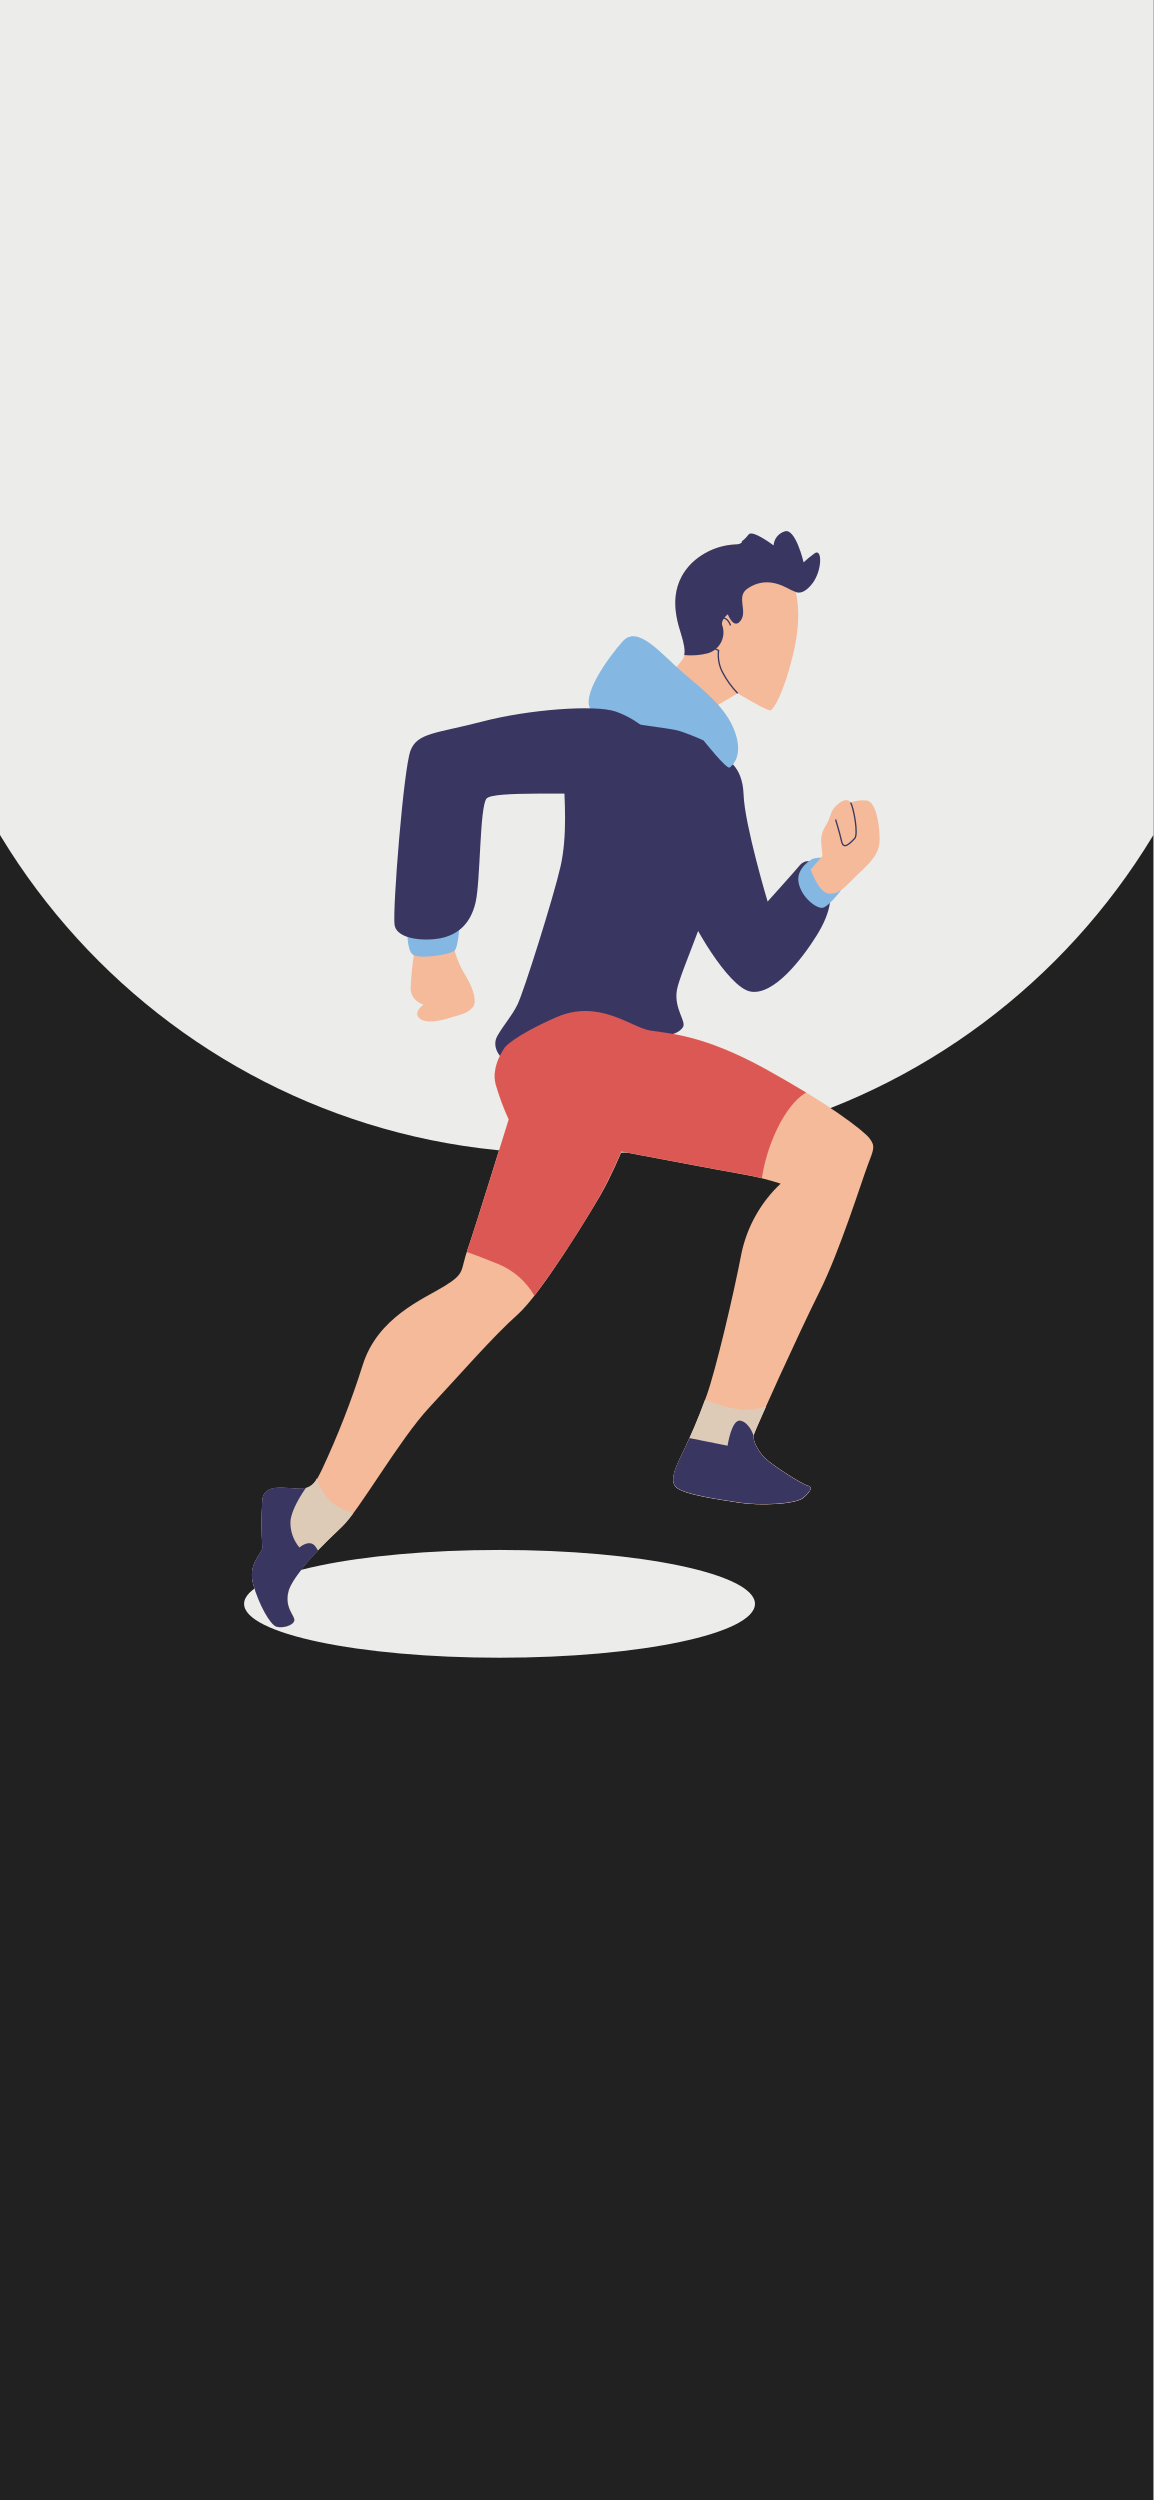
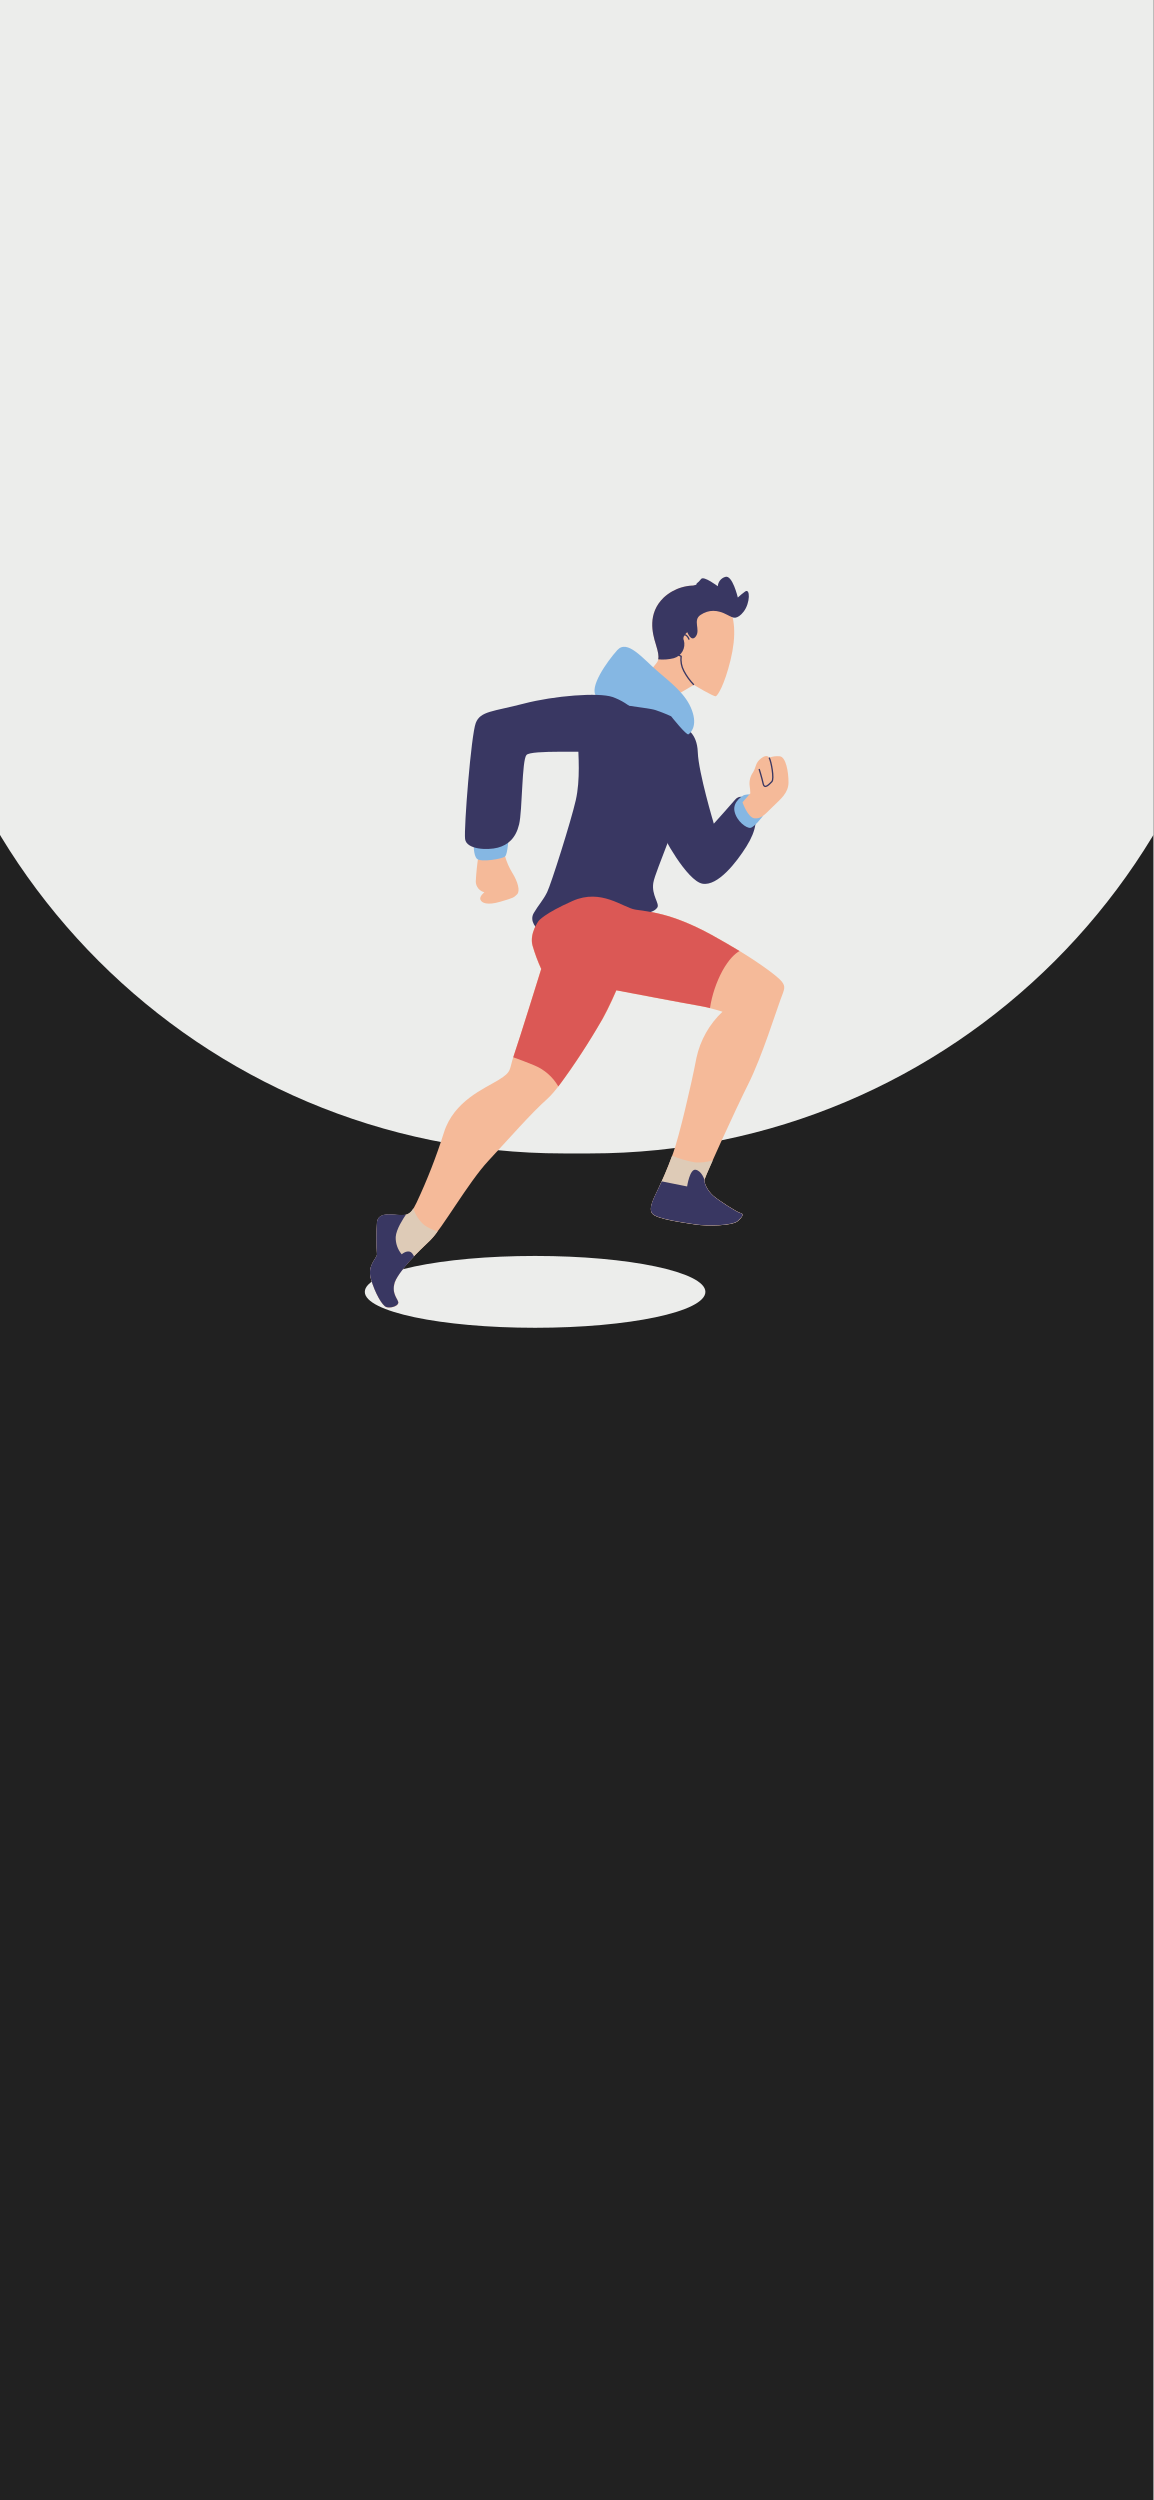
<svg xmlns="http://www.w3.org/2000/svg" width="430" height="932" viewBox="0 0 430 932" fill="none">
  <g clip-path="url(#clip0_6_5)">
    <rect width="430" height="932" fill="#212121" />
    <path d="M-35 0H465V185C465 320.31 355.31 430 220 430H210C74.69 430 -35 320.31 -35 185V0Z" fill="#ECEDEB" />
    <g clip-path="url(#clip1_6_5)">
-       <path d="M186.227 618C238.82 618 281.454 609.006 281.454 597.911C281.454 586.817 238.82 577.823 186.227 577.823C133.635 577.823 91 586.817 91 597.911C91 609.006 133.635 618 186.227 618Z" fill="#ECEDEB" />
-       <path d="M279.825 203.332C275.977 202.632 272.018 202.836 268.262 203.93C264.506 205.024 261.056 206.977 258.186 209.634C248.878 218.593 251.845 229.781 253.726 235.753C255.607 241.726 255.665 243.956 254.463 245.817C253.26 247.679 247.753 253.573 246.997 255.512C246.241 257.452 262.296 265.945 262.296 265.945L274.978 258.499C274.978 258.499 286.166 265.208 287.271 264.839C288.377 264.471 292.119 258.499 295.493 244.693C298.867 230.886 298.091 220.454 293.554 212.621C289.017 204.787 279.825 203.332 279.825 203.332Z" fill="#F5BA99" />
-       <path d="M272.36 233.175C272.36 233.175 270.421 227.571 267.144 232.418C263.867 237.266 264.914 241.008 266.388 241.745L267.881 242.501C267.535 245.326 268.063 248.188 269.393 250.704C270.887 253.54 272.774 256.151 274.997 258.46" stroke="#393762" stroke-width="0.5" stroke-miterlimit="10" />
-       <path d="M296.54 220.629C295.941 217.837 294.928 215.151 293.535 212.659C289.075 204.903 279.748 203.332 279.748 203.332C275.911 202.644 271.967 202.855 268.226 203.949C264.485 205.042 261.048 206.988 258.186 209.634C248.878 218.593 251.845 229.781 253.726 235.753C255.103 240.155 255.452 242.521 255.083 244.208C258 244.495 260.946 244.279 263.789 243.568C264.817 243.279 265.777 242.791 266.615 242.131C267.453 241.47 268.153 240.651 268.673 239.719C269.194 238.788 269.526 237.763 269.649 236.703C269.773 235.643 269.686 234.569 269.393 233.543C268.269 231.313 271.332 229.025 271.332 229.025C271.332 229.025 273.582 234.997 276.18 231.274C278.778 227.551 274.241 222.316 278.798 219.33C283.355 216.343 288.125 216.343 293.709 219.33C294.612 219.846 295.56 220.281 296.54 220.629V220.629Z" fill="#393762" />
-       <path d="M296.54 220.629C296.54 220.629 299.139 222.355 302.862 217.507C306.585 212.659 306.585 204.089 303.618 206.319C302.212 207.347 300.866 208.454 299.585 209.634C299.585 209.634 296.54 196.623 292.507 198.116C291.371 198.462 290.369 199.148 289.634 200.08C288.899 201.012 288.467 202.147 288.396 203.332C288.396 203.332 280.562 197.379 279.089 199.241C278.344 200.238 277.463 201.126 276.471 201.878C276.471 201.878 277.208 202.266 274.978 203.003C273.339 203.743 271.921 204.9 270.867 206.357C270.867 206.357 283.18 207.812 286.845 211.573C290.51 215.335 296.54 220.629 296.54 220.629Z" fill="#393762" />
-       <path d="M270.13 282.776C270.13 282.776 276.839 285.006 277.208 296.194C277.576 307.382 286.166 336.1 286.166 336.1C286.166 336.1 296.23 324.911 298.091 322.662C299.953 320.413 303.695 319.695 307.418 326.036C311.141 332.377 310.036 339.823 304.432 348.781C298.828 357.74 288.396 371.158 279.825 369.665C271.255 368.172 257.08 342.44 256.693 339.551C256.305 336.662 263.421 306.355 264.449 301.507C265.476 296.659 270.13 282.776 270.13 282.776Z" fill="#393762" />
-       <path d="M188.089 390.548C188.089 390.548 182.873 397.626 184.734 404.335C186.026 408.799 187.646 413.161 189.582 417.385C189.582 417.385 177.269 457.291 174.38 465.59C171.49 473.889 173.643 474.548 165.809 479.396C157.975 484.244 140.814 491.03 135.23 508.85C131.011 522.225 125.907 535.304 119.95 548C117.701 552.479 116.576 555.097 111.729 555.097C106.881 555.097 98.582 552.848 97.845 559.091C97.455 565.051 97.455 571.029 97.845 576.989C97.845 579.238 92.241 582.961 94.49 590.795C96.74 598.629 100.831 605.706 103.061 606.463C105.291 607.219 109.402 606.075 109.77 604.213C110.139 602.352 105.679 599.366 107.831 592.579C109.983 585.792 121.249 575.127 127.59 569.078C133.931 563.028 148.92 536.637 160.03 524.712C171.141 512.787 184.075 497.934 192.936 490.1C201.798 482.266 220.083 452.075 223.961 445.366C227.839 438.657 231.717 429.33 231.717 429.33C231.717 429.33 270.867 436.776 277.576 437.9C282.126 438.715 286.615 439.836 291.014 441.255C283.679 448.166 278.608 457.137 276.471 466.986C273.485 482.654 266.776 510.983 263.421 520.31C260.066 529.637 257.449 535.222 255.219 540.069C252.989 544.917 249.247 551.258 251.845 554.244C254.443 557.23 268.637 559.091 275.715 560.216C282.792 561.341 296.598 560.953 299.584 558.277C302.571 555.601 302.939 554.166 301.078 553.798C299.216 553.429 288.765 546.72 285.778 544.102C282.792 541.485 280.562 537.025 280.931 535.144C281.299 533.263 298.091 496.363 305.557 481.452C313.022 466.54 321.205 440.44 323.454 434.468C325.704 428.496 326.44 427.371 324.191 424.404C321.942 421.438 308.155 410.967 285.042 398.285C261.928 385.604 249.247 385.313 242.247 384.15C235.247 382.986 223.244 372.205 207.208 379.302C191.172 386.399 188.089 390.548 188.089 390.548Z" fill="#F5BA99" />
-       <path d="M271.332 279.033C272.173 290.352 271.802 301.727 270.227 312.967C267.609 332.745 253.435 362.199 252.33 369.199C251.224 376.199 256.053 380.834 254.56 383.006C253.066 385.177 250.003 386.089 246.26 386.089C242.518 386.089 227.994 382.346 216.418 384.596C204.842 386.845 192.18 397.277 189.582 396.23C186.983 395.183 182.873 390.548 185.471 386.089C188.069 381.629 190.687 378.992 192.936 374.454C195.186 369.917 206.355 334.548 208.972 322.992C211.59 311.435 210.465 297.997 210.097 288.67C209.729 279.343 217.543 264.122 223.515 261.989C229.488 259.856 246.26 264.122 248.064 264.122C249.867 264.122 267.881 269.745 271.332 279.033Z" fill="#393762" />
-       <path d="M262.296 276.047C262.296 276.047 270.867 286.867 271.992 286.13C273.116 285.393 277.208 281.651 273.931 272.693C270.654 263.734 262.742 257.781 254.54 250.704C246.338 243.626 237.767 232.806 232.163 239.069C226.56 245.332 216.05 260.05 220.529 264.878C225.008 269.706 248.49 270.831 253.726 272.634C258.961 274.438 262.296 276.047 262.296 276.047Z" fill="#85B7E3" />
-       <path d="M169.435 354.366C170.369 357.649 171.753 360.788 173.546 363.693C176.532 368.54 178.025 373.756 176.144 375.618C174.263 377.479 174.205 377.557 166.837 379.729C159.468 381.9 156.385 380.465 155.648 378.604C154.911 376.742 157.878 374.454 157.878 374.454C156.554 374.134 155.369 373.395 154.499 372.347C153.629 371.299 153.12 369.998 153.05 368.637C153.285 363.766 153.783 358.911 154.543 354.094L169.086 352.97L169.435 354.366Z" fill="#F5BA99" />
-       <path d="M151.906 346.532C151.906 346.532 151.537 353.997 153.845 355.859C156.152 357.72 168 355.859 169.493 354.366C170.986 352.873 171.432 343.177 171.432 343.177L151.906 346.532Z" fill="#85B7E3" />
-       <path d="M242.537 273.449C238.853 269.776 234.394 266.974 229.488 265.247C221.731 262.629 197.028 264.49 179.886 268.97C162.745 273.449 155.648 273.08 153.05 279.789C150.452 286.499 146.341 338.698 147.078 344.67C147.814 350.643 159.759 351.011 165.363 349.518C170.967 348.025 175.427 344.302 177.288 336.468C179.15 328.634 178.781 300.673 181.399 297.687C184.017 294.701 214.964 296.562 223.535 295.457C232.105 294.352 238.078 291.715 239.571 289.485" fill="#393762" />
-       <path d="M302.939 320.161C302.939 320.161 296.598 323.515 297.723 329.1C298.848 334.684 304.432 338.795 306.662 338.427C308.892 338.058 313.391 332.086 313.391 332.086C313.391 332.086 314.127 317.078 302.939 320.161Z" fill="#85B7E3" />
-       <path d="M302.202 324.155C302.202 324.155 305.188 332.745 308.911 333.114C312.634 333.482 314.496 331.175 318.975 326.773C323.454 322.371 327.934 319.017 327.934 312.967C327.934 306.917 326.44 298.812 323.086 298.424C321.063 298.205 319.018 298.464 317.114 299.18C317.114 299.18 315.989 296.931 312.634 299.548C309.28 302.166 310.036 304.028 308.155 307.305C306.531 309.543 305.836 312.322 306.216 315.061C306.409 316.417 306.532 317.783 306.585 319.152L302.202 324.155Z" fill="#F5BA99" />
-       <path d="M317.114 299.18C318.238 301.119 320.1 311.105 318.607 312.598C317.114 314.091 314.496 317.078 313.759 313.723C313.022 310.368 311.51 305.521 311.51 305.521" stroke="#393762" stroke-width="0.5" stroke-miterlimit="10" />
-       <path d="M285.042 398.363C261.928 385.701 249.247 385.313 242.247 384.15C235.247 382.986 223.244 372.205 207.208 379.302C191.172 386.399 188.186 390.49 188.186 390.49C188.186 390.49 182.97 397.568 184.831 404.277C186.123 408.741 187.743 413.103 189.679 417.327C189.679 417.327 177.269 457.291 174.38 465.59C174.224 466.017 174.147 466.346 174.011 466.734C177.288 467.897 181.147 469.332 185.645 471.194C191.363 473.521 196.14 477.691 199.219 483.042C208.18 470.962 216.416 458.362 223.884 445.307C227.607 438.579 231.64 429.271 231.64 429.271C231.64 429.271 270.789 436.717 277.499 437.842C279.767 438.211 282.017 438.715 284.014 439.219C285.143 431.958 287.483 424.938 290.936 418.452C294.621 411.82 298.014 408.756 300.535 407.321C296.017 404.568 290.82 401.601 285.042 398.363Z" fill="#DB5855" />
-       <path d="M299.585 558.355C302.571 555.737 302.939 554.244 301.078 553.875C299.216 553.507 288.765 546.798 285.778 544.18C282.792 541.562 280.562 537.103 280.931 535.222C281.067 534.621 282.87 530.355 285.585 524.363C282.391 525.338 279.048 525.732 275.715 525.526C271.311 524.746 267.003 523.504 262.859 521.823C259.776 530.219 257.313 535.493 255.219 540.069C253.125 544.645 249.247 551.258 251.845 554.244C254.443 557.23 268.637 559.091 275.715 560.216C282.792 561.341 296.54 560.953 299.585 558.355Z" fill="#DECBB7" />
-       <path d="M301.078 553.875C299.138 553.507 288.765 546.798 285.778 544.18C282.792 541.562 280.562 537.102 280.931 535.222C280.931 535.222 279.457 530.374 276.083 529.637C272.709 528.9 271.235 538.964 271.235 538.964L257.022 536.114L255.219 539.992C252.97 544.839 249.247 551.18 251.845 554.166C254.443 557.152 268.637 559.014 275.715 560.138C282.792 561.263 296.598 560.875 299.584 558.199C302.571 555.524 302.939 554.244 301.078 553.875Z" fill="#393762" />
-       <path d="M124.313 560.604C121.358 558.121 119.211 554.813 118.147 551.103C117.585 552.344 116.655 553.382 115.482 554.076C114.309 554.77 112.951 555.086 111.593 554.981C106.745 554.981 98.543 552.731 97.806 559.072C97.416 565.032 97.416 571.01 97.806 576.97C97.806 579.219 92.202 582.942 94.451 590.776C96.701 598.609 100.792 605.687 103.022 606.443C105.252 607.199 109.363 606.055 109.731 604.194C110.1 602.332 105.64 599.346 107.792 592.56C109.945 585.773 121.211 575.108 127.551 569.058C129.07 567.529 130.458 565.875 131.701 564.114C129.068 563.343 126.574 562.158 124.313 560.604V560.604Z" fill="#DECBB7" />
-       <path d="M118.573 578.055C118.279 577.534 117.955 577.029 117.604 576.543C115.374 573.557 111.632 576.911 111.632 576.911C109.355 574.204 108.16 570.751 108.277 567.216C108.568 562.873 112.446 556.978 114.094 554.573C113.269 554.813 112.413 554.93 111.554 554.922C106.706 554.922 98.504 552.673 97.767 559.014C97.378 564.973 97.378 570.952 97.767 576.911C97.767 579.161 92.163 582.884 94.413 590.717C96.662 598.551 100.753 605.629 102.983 606.385C105.213 607.141 109.324 605.997 109.693 604.136C110.061 602.274 105.601 599.288 107.753 592.501C109.247 588.643 113.784 583.174 118.573 578.055Z" fill="#393762" />
+       <path d="M199.485 495C234.546 495 262.97 489.004 262.97 481.608C262.97 474.211 234.546 468.215 199.485 468.215C164.423 468.215 136 474.211 136 481.608C136 489.004 164.423 495 199.485 495Z" fill="#ECEDEB" />
+       <path d="M261.884 218.555C259.318 218.088 256.679 218.224 254.175 218.953C251.671 219.683 249.371 220.985 247.457 222.756C241.252 228.729 243.23 236.187 244.484 240.169C245.738 244.151 245.777 245.637 244.975 246.878C244.174 248.119 240.502 252.049 239.998 253.342C239.494 254.634 250.198 260.296 250.198 260.296L258.652 255.332C258.652 255.332 266.111 259.805 266.848 259.56C267.584 259.314 270.079 255.332 272.329 246.128C274.578 236.924 274.061 229.97 271.036 224.747C268.011 219.524 261.884 218.555 261.884 218.555Z" fill="#F5BA99" />
+       <path d="M256.907 238.45C256.907 238.45 255.614 234.714 253.429 237.946C251.245 241.177 251.943 243.672 252.925 244.163L253.921 244.668C253.69 246.551 254.042 248.459 254.929 250.136C255.925 252.026 257.183 253.767 258.665 255.307" stroke="#393762" stroke-width="0.5" stroke-miterlimit="10" />
+       <path d="M273.027 230.086C272.628 228.225 271.952 226.434 271.023 224.773C268.05 219.602 261.832 218.555 261.832 218.555C259.274 218.096 256.645 218.237 254.151 218.966C251.656 219.695 249.365 220.992 247.457 222.756C241.252 228.729 243.23 236.187 244.484 240.169C245.402 243.103 245.634 244.681 245.389 245.805C247.334 245.997 249.297 245.853 251.193 245.379C251.878 245.186 252.518 244.861 253.077 244.42C253.636 243.98 254.102 243.434 254.449 242.813C254.796 242.192 255.017 241.508 255.099 240.802C255.182 240.095 255.124 239.379 254.929 238.695C254.179 237.209 256.222 235.683 256.222 235.683C256.222 235.683 257.721 239.665 259.453 237.183C261.186 234.701 258.161 231.211 261.199 229.22C264.236 227.229 267.416 227.229 271.139 229.22C271.741 229.564 272.373 229.854 273.027 230.086V230.086Z" fill="#393762" />
+       <path d="M273.027 230.086C273.027 230.086 274.759 231.236 277.241 228.005C279.723 224.773 279.723 219.059 277.745 220.546C276.808 221.232 275.911 221.97 275.056 222.756C275.056 222.756 273.027 214.082 270.338 215.078C269.581 215.308 268.913 215.765 268.423 216.387C267.933 217.008 267.645 217.765 267.597 218.555C267.597 218.555 262.375 214.586 261.392 215.827C260.896 216.492 260.308 217.084 259.647 217.585C259.647 217.585 260.139 217.844 258.652 218.335C257.559 218.829 256.614 219.6 255.911 220.572C255.911 220.572 264.12 221.541 266.563 224.049C269.006 226.557 273.027 230.086 273.027 230.086Z" fill="#393762" />
+       <path d="M255.42 271.517C255.42 271.517 259.893 273.004 260.139 280.463C260.384 287.922 266.111 307.066 266.111 307.066C266.111 307.066 272.82 299.608 274.061 298.108C275.302 296.608 277.797 296.13 280.279 300.357C282.761 304.584 282.024 309.548 278.288 315.521C274.552 321.493 267.597 330.439 261.884 329.443C256.17 328.448 246.72 311.294 246.462 309.367C246.203 307.441 250.947 287.236 251.632 284.005C252.318 280.773 255.42 271.517 255.42 271.517Z" fill="#393762" />
+       <path d="M200.726 343.366C200.726 343.366 197.248 348.084 198.489 352.557C199.35 355.533 200.431 358.44 201.721 361.257C201.721 361.257 193.512 387.861 191.586 393.393C189.66 398.926 191.095 399.366 185.873 402.597C180.65 405.829 169.21 410.354 165.487 422.234C162.674 431.15 159.271 439.869 155.3 448.333C153.801 451.319 153.051 453.065 149.819 453.065C146.587 453.065 141.054 451.565 140.563 455.728C140.303 459.701 140.303 463.686 140.563 467.659C140.563 469.159 136.827 471.641 138.327 476.863C139.826 482.086 142.554 486.804 144.041 487.308C145.527 487.813 148.268 487.05 148.513 485.809C148.759 484.568 145.786 482.577 147.221 478.053C148.656 473.528 156.166 466.418 160.393 462.385C164.621 458.352 174.613 440.758 182.02 432.808C189.428 424.858 198.05 414.956 203.958 409.733C209.865 404.511 222.055 384.383 224.641 379.91C227.226 375.438 229.812 369.22 229.812 369.22C229.812 369.22 255.911 374.184 260.384 374.934C263.417 375.477 266.41 376.224 269.343 377.17C264.452 381.777 261.072 387.758 259.647 394.324C257.657 404.769 253.184 423.656 250.947 429.873C248.711 436.091 246.966 439.814 245.479 443.046C243.993 446.278 241.498 450.505 243.23 452.496C244.962 454.487 254.425 455.728 259.143 456.477C263.861 457.227 273.066 456.969 275.056 455.185C277.047 453.401 277.293 452.444 276.052 452.199C274.811 451.953 267.843 447.48 265.852 445.735C263.861 443.99 262.375 441.017 262.62 439.763C262.866 438.509 274.061 413.909 279.038 403.968C284.015 394.027 289.47 376.627 290.97 372.645C292.469 368.664 292.96 367.914 291.461 365.936C289.961 363.958 280.77 356.978 265.361 348.524C249.952 340.069 241.498 339.875 236.831 339.1C232.164 338.324 224.163 331.137 213.472 335.868C202.781 340.599 200.726 343.366 200.726 343.366Z" fill="#F5BA99" />
+       <path d="M256.222 269.022C256.782 276.568 256.535 284.151 255.485 291.645C253.74 304.83 244.29 324.466 243.553 329.133C242.816 333.8 246.035 336.889 245.04 338.337C244.044 339.785 242.002 340.392 239.507 340.392C237.012 340.392 227.33 337.898 219.612 339.397C211.895 340.897 203.453 347.851 201.721 347.153C199.989 346.455 197.248 343.366 198.981 340.392C200.713 337.419 202.458 335.661 203.958 332.636C205.457 329.611 212.903 306.032 214.648 298.328C216.393 290.623 215.644 281.665 215.398 275.447C215.152 269.229 220.362 259.081 224.343 257.659C228.325 256.237 239.507 259.081 240.709 259.081C241.911 259.081 253.921 262.83 256.222 269.022Z" fill="#393762" />
+       <path d="M250.198 267.031C250.198 267.031 255.911 274.245 256.661 273.753C257.411 273.262 260.139 270.767 257.954 264.795C255.769 258.823 250.495 254.854 245.027 250.136C239.559 245.417 233.845 238.204 230.109 242.379C226.373 246.555 219.367 256.367 222.353 259.585C225.339 262.804 240.994 263.554 244.484 264.756C247.974 265.958 250.198 267.031 250.198 267.031Z" fill="#85B7E3" />
+       <path d="M188.29 319.244C188.913 321.433 189.835 323.525 191.03 325.462C193.021 328.693 194.017 332.171 192.763 333.412C191.509 334.653 191.47 334.705 186.558 336.152C181.645 337.6 179.59 336.644 179.099 335.403C178.608 334.162 180.585 332.636 180.585 332.636C179.703 332.423 178.912 331.93 178.332 331.231C177.752 330.533 177.414 329.665 177.367 328.758C177.523 325.511 177.856 322.274 178.362 319.063L188.057 318.313L188.29 319.244Z" fill="#F5BA99" />
+       <path d="M176.604 314.021C176.604 314.021 176.358 318.998 177.897 320.239C179.435 321.48 187.333 320.239 188.329 319.244C189.324 318.248 189.621 311.785 189.621 311.785L176.604 314.021Z" fill="#85B7E3" />
+       <path d="M237.025 265.299C234.569 262.851 231.596 260.983 228.325 259.831C223.154 258.086 206.685 259.327 195.258 262.313C183.83 265.299 179.099 265.054 177.367 269.526C175.634 273.999 172.894 308.799 173.385 312.78C173.876 316.762 181.839 317.007 185.575 316.012C189.311 315.017 192.284 312.535 193.525 307.312C194.766 302.09 194.521 283.449 196.266 281.458C198.011 279.467 218.643 280.708 224.356 279.971C230.07 279.235 234.052 277.476 235.047 275.99" fill="#393762" />
+       <path d="M277.293 296.44C277.293 296.44 273.066 298.677 273.815 302.4C274.565 306.123 278.288 308.863 279.775 308.618C281.261 308.372 284.26 304.391 284.26 304.391C284.26 304.391 284.752 294.385 277.293 296.44Z" fill="#85B7E3" />
+       <path d="M276.801 299.103C276.801 299.103 278.792 304.83 281.274 305.076C283.756 305.321 284.997 303.783 287.983 300.849C290.97 297.914 293.956 295.678 293.956 291.645C293.956 287.611 292.96 282.208 290.724 281.949C289.376 281.803 288.012 281.976 286.742 282.453C286.742 282.453 285.993 280.954 283.756 282.699C281.52 284.444 282.024 285.685 280.77 287.87C279.687 289.362 279.224 291.215 279.477 293.041C279.606 293.945 279.688 294.855 279.723 295.768L276.801 299.103Z" fill="#F5BA99" />
+       <path d="M286.742 282.453C287.492 283.746 288.733 290.404 287.738 291.399C286.742 292.394 284.997 294.385 284.506 292.149C284.015 289.912 283.006 286.681 283.006 286.681" stroke="#393762" stroke-width="0.5" stroke-miterlimit="10" />
+       <path d="M265.361 348.575C249.952 340.134 241.498 339.875 236.831 339.1C232.164 338.324 224.163 331.137 213.472 335.868C202.781 340.599 200.79 343.327 200.79 343.327C200.79 343.327 197.313 348.045 198.554 352.518C199.415 355.494 200.495 358.402 201.786 361.218C201.786 361.218 193.512 387.861 191.586 393.393C191.483 393.678 191.431 393.897 191.341 394.156C193.525 394.932 196.098 395.888 199.097 397.129C202.909 398.681 206.094 401.46 208.146 405.028C214.12 396.975 219.61 388.575 224.589 379.872C227.071 375.386 229.76 369.181 229.76 369.181C229.76 369.181 255.86 374.145 260.332 374.895C261.845 375.14 263.344 375.476 264.676 375.813C265.428 370.972 266.988 366.292 269.291 361.968C271.747 357.547 274.009 355.504 275.69 354.548C272.678 352.712 269.213 350.734 265.361 348.575Z" fill="#DB5855" />
+       <path d="M275.056 455.236C277.047 453.491 277.293 452.496 276.052 452.25C274.811 452.005 267.843 447.532 265.852 445.787C263.862 444.042 262.375 441.068 262.621 439.814C262.711 439.414 263.913 436.57 265.723 432.575C263.594 433.225 261.365 433.488 259.143 433.351C256.208 432.83 253.335 432.003 250.572 430.882C248.517 436.479 246.875 439.995 245.479 443.046C244.083 446.097 241.498 450.505 243.23 452.496C244.962 454.487 254.425 455.728 259.143 456.477C263.862 457.227 273.027 456.969 275.056 455.236Z" fill="#DECBB7" />
+       <path d="M276.052 452.25C274.759 452.005 267.843 447.532 265.852 445.787C263.861 444.042 262.375 441.068 262.62 439.814C262.62 439.814 261.638 436.583 259.389 436.091C257.139 435.6 256.157 442.309 256.157 442.309L246.681 440.409L245.479 442.994C243.98 446.226 241.498 450.453 243.23 452.444C244.962 454.435 254.425 455.676 259.143 456.426C263.861 457.175 273.066 456.917 275.056 455.133C277.047 453.349 277.293 452.496 276.052 452.25Z" fill="#393762" />
+       <path d="M158.209 456.736C156.239 455.081 154.807 452.875 154.098 450.402C153.723 451.229 153.103 451.921 152.321 452.384C151.54 452.847 150.634 453.057 149.729 452.987C146.497 452.987 141.029 451.488 140.537 455.715C140.278 459.688 140.278 463.673 140.537 467.646C140.537 469.146 136.801 471.628 138.301 476.85C139.801 482.073 142.528 486.791 144.015 487.295C145.501 487.8 148.242 487.037 148.488 485.796C148.733 484.555 145.76 482.564 147.195 478.04C148.63 473.515 156.14 466.405 160.367 462.372C161.38 461.352 162.305 460.25 163.134 459.076C161.378 458.562 159.716 457.772 158.209 456.736V456.736Z" fill="#DECBB7" />
+       <path d="M154.382 468.37C154.186 468.022 153.97 467.686 153.736 467.362C152.249 465.371 149.754 467.608 149.754 467.608C148.237 465.803 147.44 463.501 147.518 461.144C147.712 458.248 150.297 454.319 151.396 452.716C150.846 452.875 150.275 452.954 149.703 452.948C146.471 452.948 141.003 451.449 140.512 455.676C140.252 459.649 140.252 463.635 140.512 467.608C140.512 469.107 136.776 471.589 138.275 476.812C139.775 482.034 142.502 486.753 143.989 487.257C145.476 487.761 148.216 486.998 148.462 485.757C148.707 484.516 145.734 482.525 147.169 478.001C148.164 475.428 151.189 471.783 154.382 468.37Z" fill="#393762" />
    </g>
  </g>
  <defs>
    <clipPath id="clip0_6_5">
      <rect width="430" height="932" fill="white" />
    </clipPath>
    <clipPath id="clip1_6_5">
-       <rect width="236.934" height="420" fill="white" transform="translate(91 198)" />
+       <rect width="157.956" height="280" fill="white" transform="translate(136 215)" />
    </clipPath>
  </defs>
</svg>
